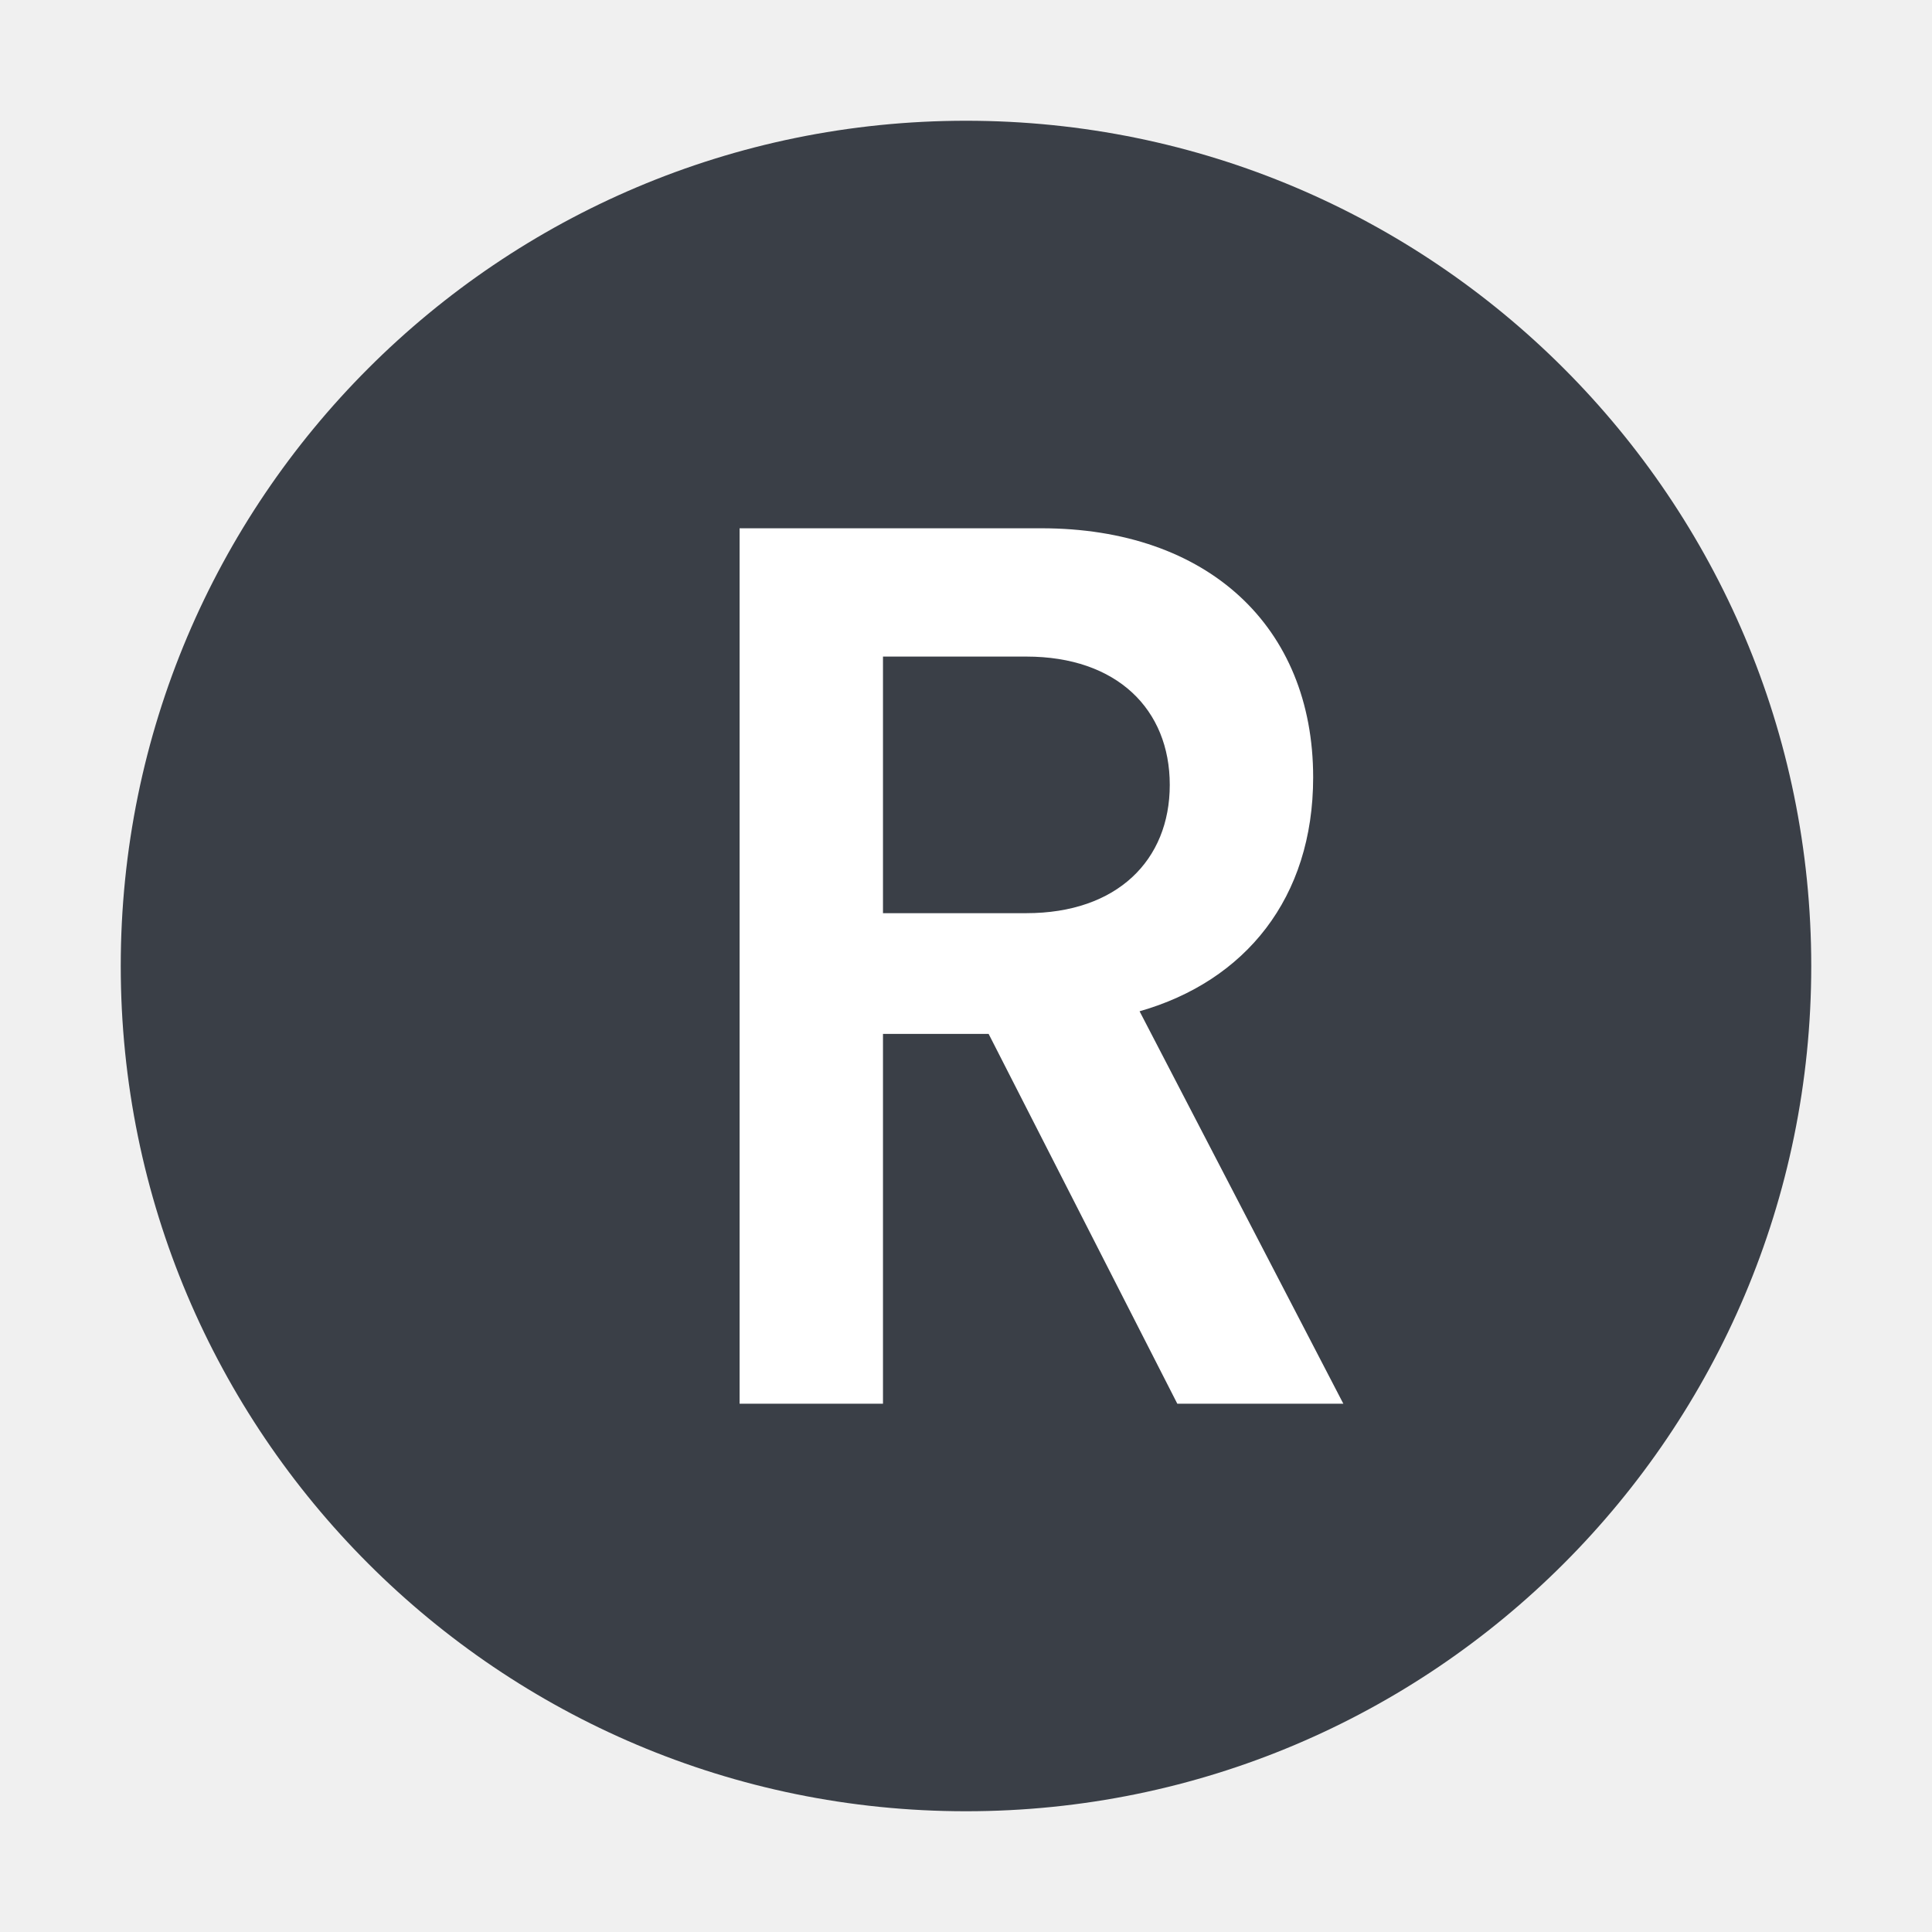
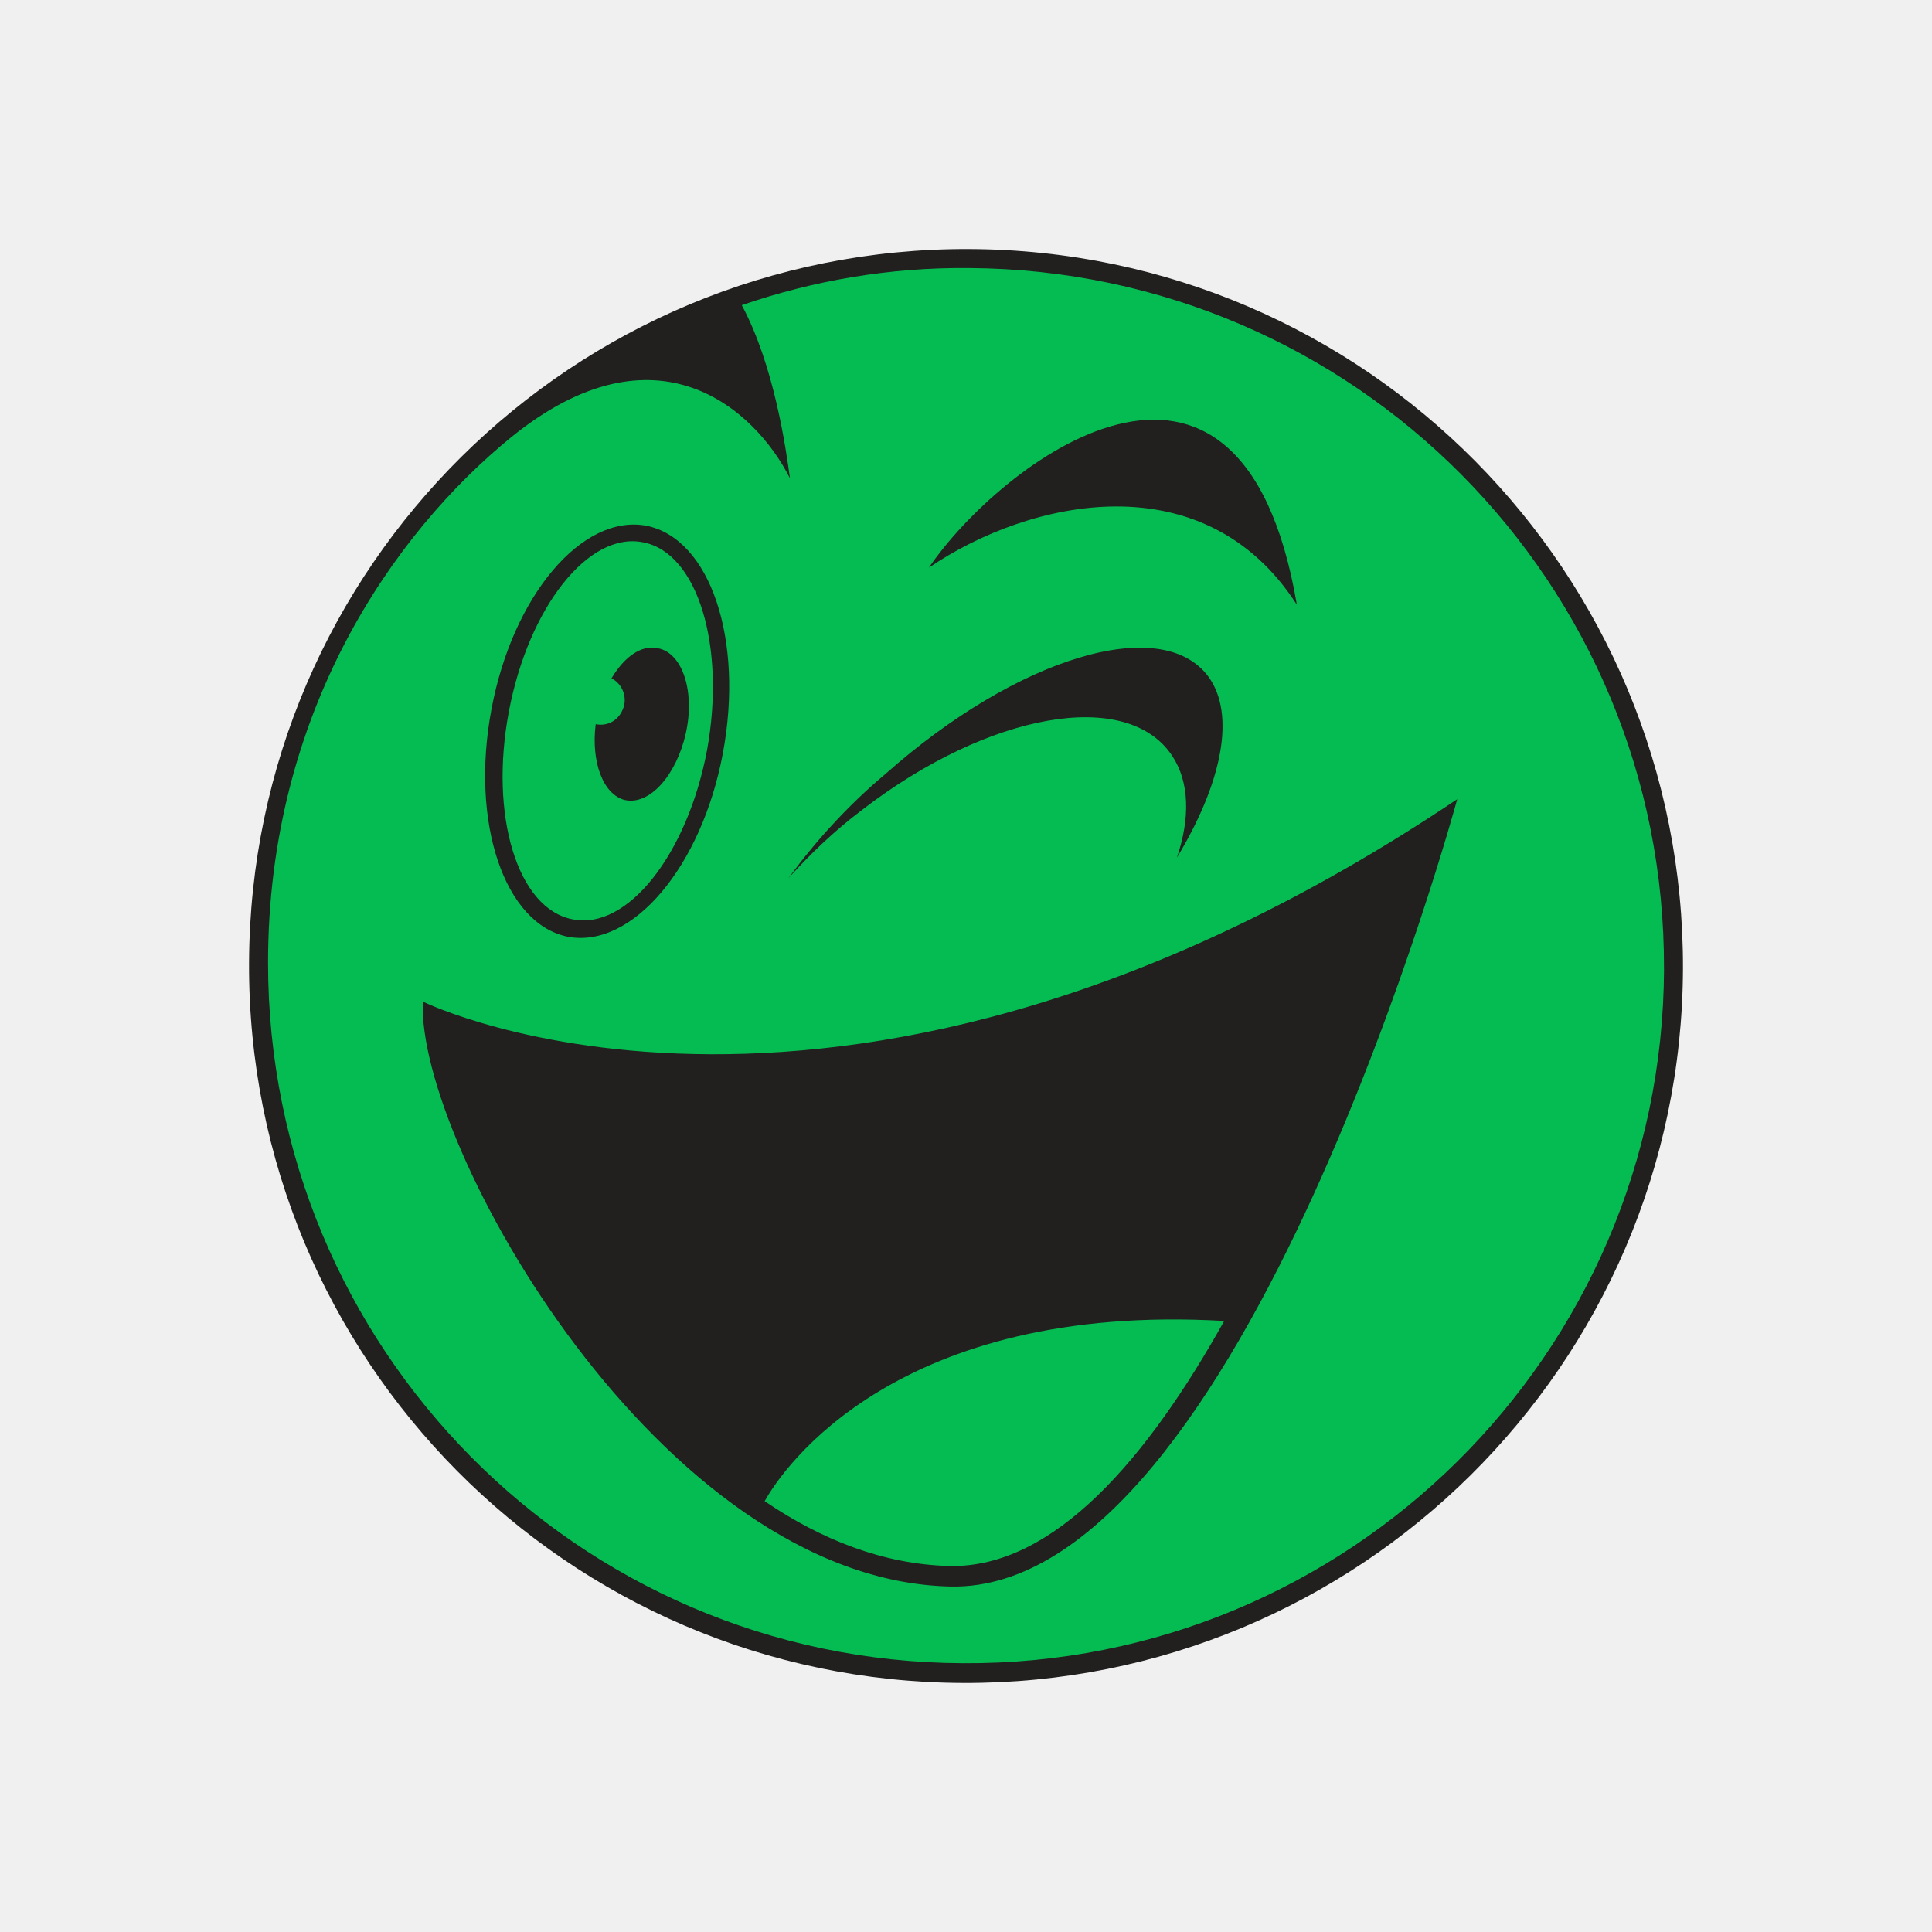
<svg xmlns="http://www.w3.org/2000/svg" width="512" height="512" viewBox="0 0 512 512" fill="none">
-   <circle cx="256" cy="256" r="224" fill="#3A3F47" />
-   <path d="M196 140H276C320 140 348 166 348 206C348 238 330 260 302 268L356 372H312L262 274H234V372H196V140ZM234 174V242H272C296 242 310 228 310 208C310 188 296 174 272 174H234Z" fill="#FFFFFF" />
+   <g transform="translate(66 66) scale(9.5)">
+     <path fill="#221f1f" d="m40 20.088c-.044 11.047-9.053 19.956-20.088 19.912-11.035-.044-19.956-9.041-19.912-20.088.044-11.047 9.053-19.956 20.088-19.912 11.057.044 19.956 9.041 19.912 20.088z" />
+     <path fill="#05bc52" d="m27.203 29.901c-2.115 3.793-4.736 6.902-7.665 6.836-1.828-.044-3.568-.728-5.154-1.808.507-.926 3.7-5.557 12.819-5.027zm12.269-9.812c-.044 10.739-8.811 19.427-19.559 19.36-10.749-.044-19.383-8.798-19.383-19.537 0-6.968 3.48-11.973 6.784-14.664 4.053-3.286 6.806-.772 7.775 1.147-.11-.816-.441-3.153-1.344-4.829 1.982-.684 4.119-1.058 6.343-1.036 10.749.066 19.427 8.798 19.383 19.559zm-20.506-11.202c2.819-1.918 7.687-2.977 10.264 1.036-1.564-9.173-8.326-3.903-10.264-1.036zm-3.921 8.666c.595-.661 1.278-1.323 2.071-1.918 3.524-2.712 7.379-3.396 8.634-1.5.485.728.507 1.742.132 2.845 1.255-2.073 1.652-3.991.881-5.05-1.3-1.764-5.33-.551-9.009 2.712-1.079.904-1.982 1.918-2.709 2.911zm-6.145 1.632c1.784.331 3.722-1.94 4.317-5.116.595-3.175-.352-5.998-2.137-6.351-1.784-.331-3.722 1.94-4.317 5.116-.595 3.153.352 5.998 2.137 6.351zm24.802-3.837c-17.07 11.444-28.854 5.645-28.854 5.645-.176 3.969 6.63 16.163 14.736 16.317 8.128.154 14.119-21.962 14.119-21.962zm-26.454-2.448c.551-2.911 2.225-5.028 3.744-4.719 1.52.287 2.313 2.889 1.784 5.799-.551 2.911-2.225 5.027-3.744 4.719-1.542-.287-2.335-2.889-1.784-5.799zm3.238 2.47c.683.154 1.432-.684 1.696-1.852.264-1.169-.088-2.249-.771-2.381-.463-.11-.947.242-1.3.838.308.154.463.551.308.882-.132.309-.441.463-.749.397-.132 1.036.198 1.962.815 2.117z" />
+   </g>
</svg>
